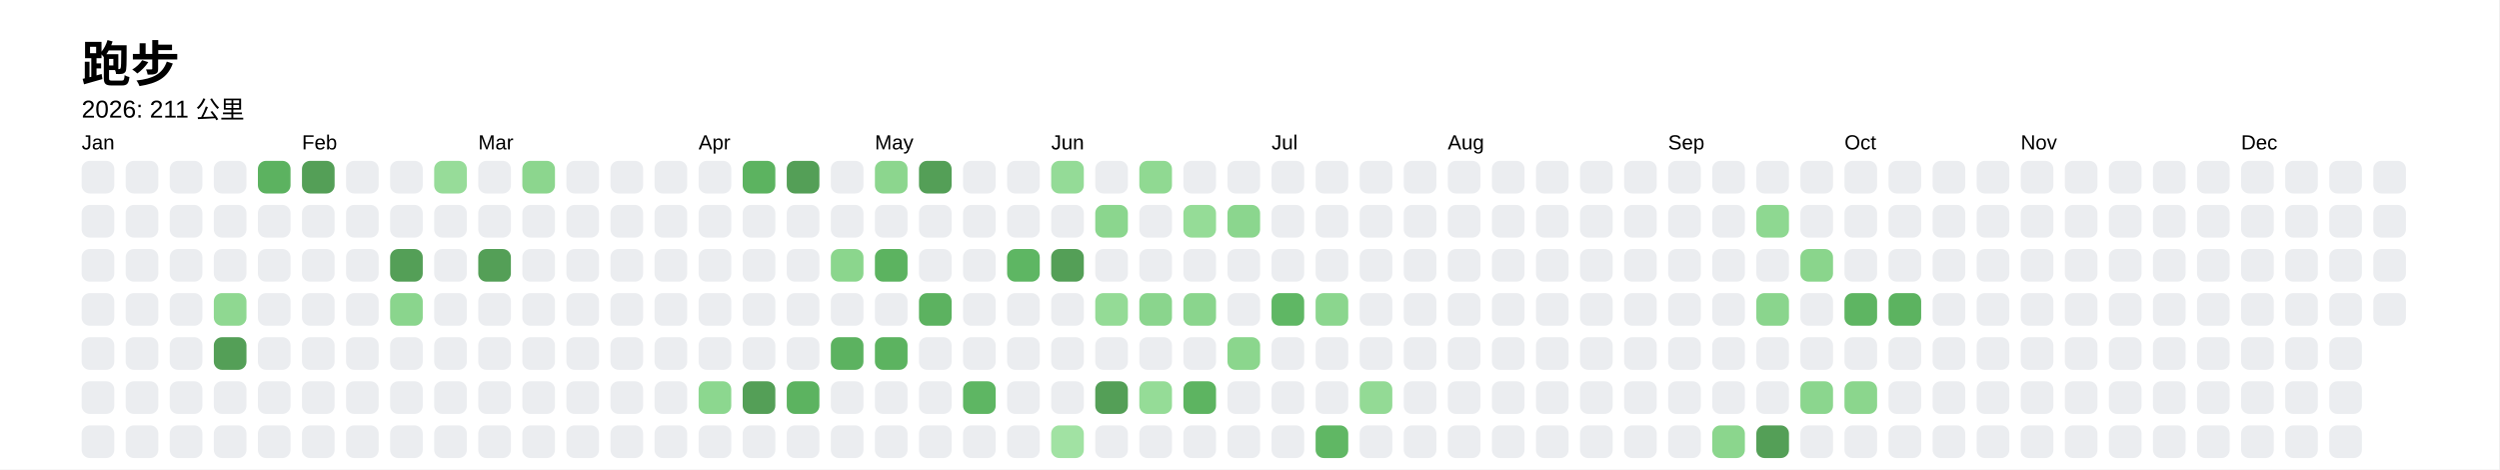
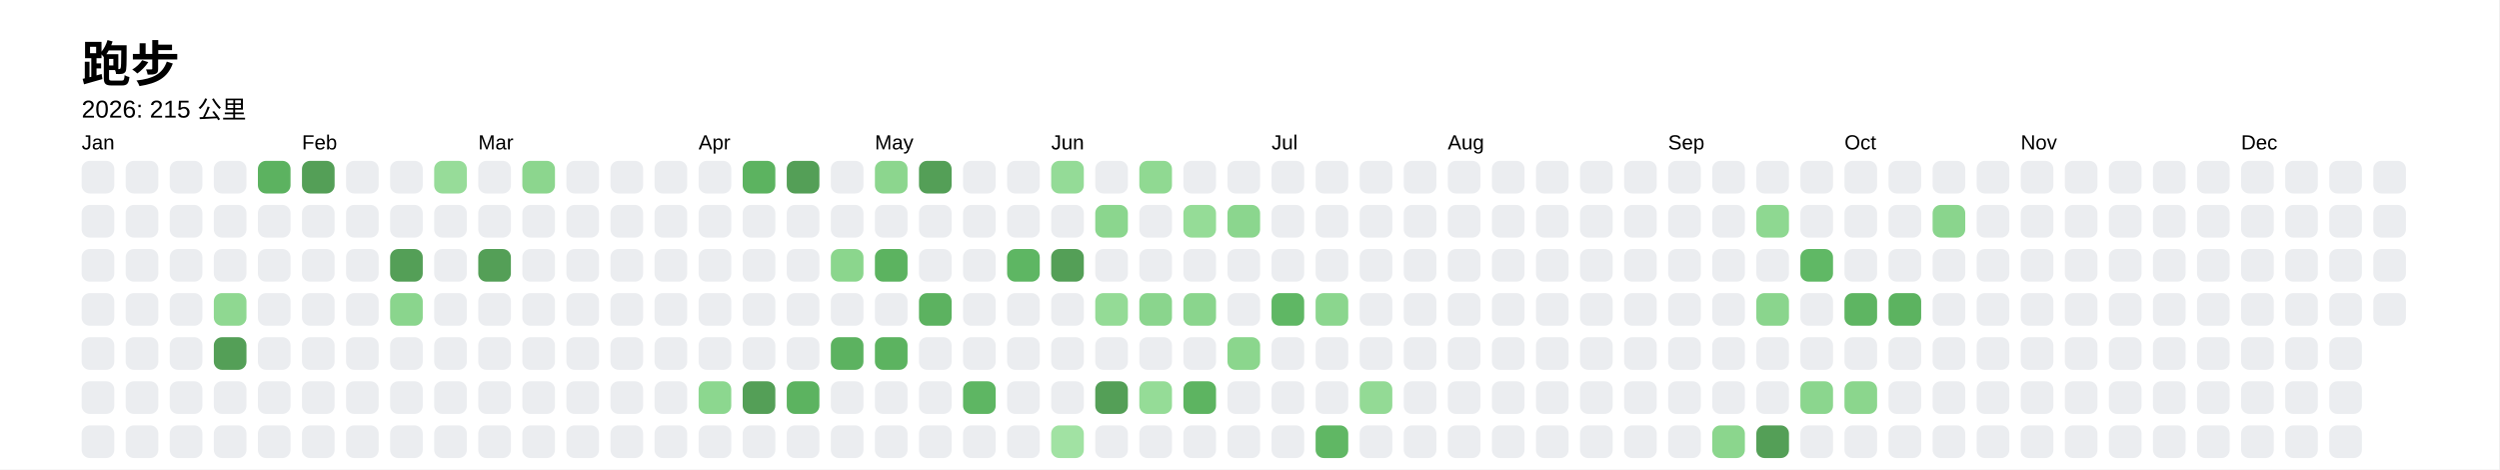
<svg xmlns="http://www.w3.org/2000/svg" baseProfile="full" height="57.5mm" version="1.1" viewBox="0,0,306.2,57.5" width="306.2mm">
  <defs />
  <rect fill="#FFFFFF" height="57.5" width="306.2" x="0" y="0" />
  <text fill="#000000" style="font-size:6px; font-family:Arial; font-weight:bold;" x="10" y="10">跑步</text>
-   <text fill="#000000" style="font-size:3px; font-family:Arial;" x="10" y="14.4">2026: 211 公里</text>
+   <text fill="#000000" style="font-size:3px; font-family:Arial;" x="10" y="14.4">2026: 215 公里</text>
  <text fill="#000000" style="font-size:2.5px; font-family:Arial" x="10" y="18.3">Jan</text>
  <rect fill="#EBEDF0" height="4" rx="1" ry="1" width="4" x="10" y="19.7" />
  <rect fill="#EBEDF0" height="4" rx="1" ry="1" width="4" x="10" y="25.1" />
  <rect fill="#EBEDF0" height="4" rx="1" ry="1" width="4" x="10" y="30.5" />
  <rect fill="#EBEDF0" height="4" rx="1" ry="1" width="4" x="10" y="35.9" />
  <rect fill="#EBEDF0" height="4" rx="1" ry="1" width="4" x="10" y="41.3" />
  <rect fill="#EBEDF0" height="4" rx="1" ry="1" width="4" x="10" y="46.7" />
  <rect fill="#EBEDF0" height="4" rx="1" ry="1" width="4" x="10" y="52.1" />
  <rect fill="#EBEDF0" height="4" rx="1" ry="1" width="4" x="15.4" y="19.7" />
  <rect fill="#EBEDF0" height="4" rx="1" ry="1" width="4" x="15.4" y="25.1" />
  <rect fill="#EBEDF0" height="4" rx="1" ry="1" width="4" x="15.4" y="30.5" />
  <rect fill="#EBEDF0" height="4" rx="1" ry="1" width="4" x="15.4" y="35.9" />
  <rect fill="#EBEDF0" height="4" rx="1" ry="1" width="4" x="15.4" y="41.3" />
  <rect fill="#EBEDF0" height="4" rx="1" ry="1" width="4" x="15.4" y="46.7" />
  <rect fill="#EBEDF0" height="4" rx="1" ry="1" width="4" x="15.4" y="52.1" />
  <rect fill="#EBEDF0" height="4" rx="1" ry="1" width="4" x="20.8" y="19.7" />
  <rect fill="#EBEDF0" height="4" rx="1" ry="1" width="4" x="20.8" y="25.1" />
  <rect fill="#EBEDF0" height="4" rx="1" ry="1" width="4" x="20.8" y="30.5" />
  <rect fill="#EBEDF0" height="4" rx="1" ry="1" width="4" x="20.8" y="35.9" />
  <rect fill="#EBEDF0" height="4" rx="1" ry="1" width="4" x="20.8" y="41.3" />
  <rect fill="#EBEDF0" height="4" rx="1" ry="1" width="4" x="20.8" y="46.7" />
  <rect fill="#EBEDF0" height="4" rx="1" ry="1" width="4" x="20.8" y="52.1" />
  <rect fill="#EBEDF0" height="4" rx="1" ry="1" width="4" x="26.2" y="19.7" />
  <rect fill="#EBEDF0" height="4" rx="1" ry="1" width="4" x="26.2" y="25.1" />
  <rect fill="#EBEDF0" height="4" rx="1" ry="1" width="4" x="26.2" y="30.5" />
  <rect fill="#8fd891" height="4" rx="1" ry="1" width="4" x="26.2" y="35.9" />
  <rect fill="#549F57" height="4" rx="1" ry="1" width="4" x="26.2" y="41.3" />
  <rect fill="#EBEDF0" height="4" rx="1" ry="1" width="4" x="26.2" y="46.7" />
  <rect fill="#EBEDF0" height="4" rx="1" ry="1" width="4" x="26.2" y="52.1" />
  <rect fill="#5cb260" height="4" rx="1" ry="1" width="4" x="31.6" y="19.7" />
  <rect fill="#EBEDF0" height="4" rx="1" ry="1" width="4" x="31.6" y="25.1" />
  <rect fill="#EBEDF0" height="4" rx="1" ry="1" width="4" x="31.6" y="30.5" />
  <rect fill="#EBEDF0" height="4" rx="1" ry="1" width="4" x="31.6" y="35.9" />
  <rect fill="#EBEDF0" height="4" rx="1" ry="1" width="4" x="31.6" y="41.3" />
  <rect fill="#EBEDF0" height="4" rx="1" ry="1" width="4" x="31.6" y="46.7" />
  <rect fill="#EBEDF0" height="4" rx="1" ry="1" width="4" x="31.6" y="52.1" />
  <text fill="#000000" style="font-size:2.5px; font-family:Arial" x="37.0" y="18.3">Feb</text>
  <rect fill="#549F57" height="4" rx="1" ry="1" width="4" x="37.0" y="19.7" />
  <rect fill="#EBEDF0" height="4" rx="1" ry="1" width="4" x="37.0" y="25.1" />
  <rect fill="#EBEDF0" height="4" rx="1" ry="1" width="4" x="37.0" y="30.5" />
  <rect fill="#EBEDF0" height="4" rx="1" ry="1" width="4" x="37.0" y="35.9" />
  <rect fill="#EBEDF0" height="4" rx="1" ry="1" width="4" x="37.0" y="41.3" />
  <rect fill="#EBEDF0" height="4" rx="1" ry="1" width="4" x="37.0" y="46.7" />
  <rect fill="#EBEDF0" height="4" rx="1" ry="1" width="4" x="37.0" y="52.1" />
  <rect fill="#EBEDF0" height="4" rx="1" ry="1" width="4" x="42.4" y="19.7" />
  <rect fill="#EBEDF0" height="4" rx="1" ry="1" width="4" x="42.4" y="25.1" />
  <rect fill="#EBEDF0" height="4" rx="1" ry="1" width="4" x="42.4" y="30.5" />
  <rect fill="#EBEDF0" height="4" rx="1" ry="1" width="4" x="42.4" y="35.9" />
  <rect fill="#EBEDF0" height="4" rx="1" ry="1" width="4" x="42.4" y="41.3" />
  <rect fill="#EBEDF0" height="4" rx="1" ry="1" width="4" x="42.4" y="46.7" />
  <rect fill="#EBEDF0" height="4" rx="1" ry="1" width="4" x="42.4" y="52.1" />
  <rect fill="#EBEDF0" height="4" rx="1" ry="1" width="4" x="47.8" y="19.7" />
  <rect fill="#EBEDF0" height="4" rx="1" ry="1" width="4" x="47.8" y="25.1" />
  <rect fill="#549F57" height="4" rx="1" ry="1" width="4" x="47.8" y="30.5" />
  <rect fill="#8ad58d" height="4" rx="1" ry="1" width="4" x="47.8" y="35.9" />
  <rect fill="#EBEDF0" height="4" rx="1" ry="1" width="4" x="47.8" y="41.3" />
  <rect fill="#EBEDF0" height="4" rx="1" ry="1" width="4" x="47.8" y="46.7" />
  <rect fill="#EBEDF0" height="4" rx="1" ry="1" width="4" x="47.8" y="52.1" />
  <rect fill="#97dc99" height="4" rx="1" ry="1" width="4" x="53.2" y="19.7" />
  <rect fill="#EBEDF0" height="4" rx="1" ry="1" width="4" x="53.2" y="25.1" />
  <rect fill="#EBEDF0" height="4" rx="1" ry="1" width="4" x="53.2" y="30.5" />
  <rect fill="#EBEDF0" height="4" rx="1" ry="1" width="4" x="53.2" y="35.9" />
  <rect fill="#EBEDF0" height="4" rx="1" ry="1" width="4" x="53.2" y="41.3" />
  <rect fill="#EBEDF0" height="4" rx="1" ry="1" width="4" x="53.2" y="46.7" />
  <rect fill="#EBEDF0" height="4" rx="1" ry="1" width="4" x="53.2" y="52.1" />
  <text fill="#000000" style="font-size:2.5px; font-family:Arial" x="58.6" y="18.3">Mar</text>
  <rect fill="#EBEDF0" height="4" rx="1" ry="1" width="4" x="58.6" y="19.7" />
  <rect fill="#EBEDF0" height="4" rx="1" ry="1" width="4" x="58.6" y="25.1" />
  <rect fill="#549F57" height="4" rx="1" ry="1" width="4" x="58.6" y="30.5" />
  <rect fill="#EBEDF0" height="4" rx="1" ry="1" width="4" x="58.6" y="35.9" />
  <rect fill="#EBEDF0" height="4" rx="1" ry="1" width="4" x="58.6" y="41.3" />
  <rect fill="#EBEDF0" height="4" rx="1" ry="1" width="4" x="58.6" y="46.7" />
  <rect fill="#EBEDF0" height="4" rx="1" ry="1" width="4" x="58.6" y="52.1" />
  <rect fill="#8cd68e" height="4" rx="1" ry="1" width="4" x="64" y="19.7" />
  <rect fill="#EBEDF0" height="4" rx="1" ry="1" width="4" x="64" y="25.1" />
  <rect fill="#EBEDF0" height="4" rx="1" ry="1" width="4" x="64" y="30.5" />
  <rect fill="#EBEDF0" height="4" rx="1" ry="1" width="4" x="64" y="35.9" />
  <rect fill="#EBEDF0" height="4" rx="1" ry="1" width="4" x="64" y="41.3" />
  <rect fill="#EBEDF0" height="4" rx="1" ry="1" width="4" x="64" y="46.7" />
  <rect fill="#EBEDF0" height="4" rx="1" ry="1" width="4" x="64" y="52.1" />
  <rect fill="#EBEDF0" height="4" rx="1" ry="1" width="4" x="69.4" y="19.7" />
  <rect fill="#EBEDF0" height="4" rx="1" ry="1" width="4" x="69.4" y="25.1" />
  <rect fill="#EBEDF0" height="4" rx="1" ry="1" width="4" x="69.4" y="30.5" />
  <rect fill="#EBEDF0" height="4" rx="1" ry="1" width="4" x="69.4" y="35.9" />
  <rect fill="#EBEDF0" height="4" rx="1" ry="1" width="4" x="69.4" y="41.3" />
  <rect fill="#EBEDF0" height="4" rx="1" ry="1" width="4" x="69.4" y="46.7" />
  <rect fill="#EBEDF0" height="4" rx="1" ry="1" width="4" x="69.4" y="52.1" />
  <rect fill="#EBEDF0" height="4" rx="1" ry="1" width="4" x="74.8" y="19.7" />
  <rect fill="#EBEDF0" height="4" rx="1" ry="1" width="4" x="74.8" y="25.1" />
  <rect fill="#EBEDF0" height="4" rx="1" ry="1" width="4" x="74.8" y="30.5" />
  <rect fill="#EBEDF0" height="4" rx="1" ry="1" width="4" x="74.8" y="35.9" />
  <rect fill="#EBEDF0" height="4" rx="1" ry="1" width="4" x="74.8" y="41.3" />
  <rect fill="#EBEDF0" height="4" rx="1" ry="1" width="4" x="74.8" y="46.7" />
  <rect fill="#EBEDF0" height="4" rx="1" ry="1" width="4" x="74.8" y="52.1" />
  <rect fill="#EBEDF0" height="4" rx="1" ry="1" width="4" x="80.2" y="19.7" />
  <rect fill="#EBEDF0" height="4" rx="1" ry="1" width="4" x="80.2" y="25.1" />
  <rect fill="#EBEDF0" height="4" rx="1" ry="1" width="4" x="80.2" y="30.5" />
  <rect fill="#EBEDF0" height="4" rx="1" ry="1" width="4" x="80.2" y="35.9" />
  <rect fill="#EBEDF0" height="4" rx="1" ry="1" width="4" x="80.2" y="41.3" />
  <rect fill="#EBEDF0" height="4" rx="1" ry="1" width="4" x="80.2" y="46.7" />
  <rect fill="#EBEDF0" height="4" rx="1" ry="1" width="4" x="80.2" y="52.1" />
  <text fill="#000000" style="font-size:2.5px; font-family:Arial" x="85.6" y="18.3">Apr</text>
  <rect fill="#EBEDF0" height="4" rx="1" ry="1" width="4" x="85.6" y="19.7" />
  <rect fill="#EBEDF0" height="4" rx="1" ry="1" width="4" x="85.6" y="25.1" />
  <rect fill="#EBEDF0" height="4" rx="1" ry="1" width="4" x="85.6" y="30.5" />
  <rect fill="#EBEDF0" height="4" rx="1" ry="1" width="4" x="85.6" y="35.9" />
  <rect fill="#EBEDF0" height="4" rx="1" ry="1" width="4" x="85.6" y="41.3" />
  <rect fill="#8cd78f" height="4" rx="1" ry="1" width="4" x="85.6" y="46.7" />
  <rect fill="#EBEDF0" height="4" rx="1" ry="1" width="4" x="85.6" y="52.1" />
  <rect fill="#5cb360" height="4" rx="1" ry="1" width="4" x="91" y="19.7" />
  <rect fill="#EBEDF0" height="4" rx="1" ry="1" width="4" x="91" y="25.1" />
  <rect fill="#EBEDF0" height="4" rx="1" ry="1" width="4" x="91" y="30.5" />
  <rect fill="#EBEDF0" height="4" rx="1" ry="1" width="4" x="91" y="35.9" />
  <rect fill="#EBEDF0" height="4" rx="1" ry="1" width="4" x="91" y="41.3" />
  <rect fill="#549F57" height="4" rx="1" ry="1" width="4" x="91" y="46.7" />
  <rect fill="#EBEDF0" height="4" rx="1" ry="1" width="4" x="91" y="52.1" />
  <rect fill="#549F57" height="4" rx="1" ry="1" width="4" x="96.4" y="19.7" />
  <rect fill="#EBEDF0" height="4" rx="1" ry="1" width="4" x="96.4" y="25.1" />
  <rect fill="#EBEDF0" height="4" rx="1" ry="1" width="4" x="96.4" y="30.5" />
  <rect fill="#EBEDF0" height="4" rx="1" ry="1" width="4" x="96.4" y="35.9" />
  <rect fill="#EBEDF0" height="4" rx="1" ry="1" width="4" x="96.4" y="41.3" />
  <rect fill="#5cb360" height="4" rx="1" ry="1" width="4" x="96.4" y="46.7" />
  <rect fill="#EBEDF0" height="4" rx="1" ry="1" width="4" x="96.4" y="52.1" />
  <rect fill="#EBEDF0" height="4" rx="1" ry="1" width="4" x="101.8" y="19.7" />
  <rect fill="#EBEDF0" height="4" rx="1" ry="1" width="4" x="101.8" y="25.1" />
  <rect fill="#8bd68d" height="4" rx="1" ry="1" width="4" x="101.8" y="30.5" />
  <rect fill="#EBEDF0" height="4" rx="1" ry="1" width="4" x="101.8" y="35.9" />
  <rect fill="#5cb260" height="4" rx="1" ry="1" width="4" x="101.8" y="41.3" />
  <rect fill="#EBEDF0" height="4" rx="1" ry="1" width="4" x="101.8" y="46.7" />
  <rect fill="#EBEDF0" height="4" rx="1" ry="1" width="4" x="101.8" y="52.1" />
  <text fill="#000000" style="font-size:2.5px; font-family:Arial" x="107.2" y="18.3">May</text>
  <rect fill="#8cd68e" height="4" rx="1" ry="1" width="4" x="107.2" y="19.7" />
  <rect fill="#EBEDF0" height="4" rx="1" ry="1" width="4" x="107.2" y="25.1" />
  <rect fill="#5cb360" height="4" rx="1" ry="1" width="4" x="107.2" y="30.5" />
  <rect fill="#EBEDF0" height="4" rx="1" ry="1" width="4" x="107.2" y="35.9" />
  <rect fill="#5cb360" height="4" rx="1" ry="1" width="4" x="107.2" y="41.3" />
  <rect fill="#EBEDF0" height="4" rx="1" ry="1" width="4" x="107.2" y="46.7" />
  <rect fill="#EBEDF0" height="4" rx="1" ry="1" width="4" x="107.2" y="52.1" />
  <rect fill="#549F57" height="4" rx="1" ry="1" width="4" x="112.6" y="19.7" />
  <rect fill="#EBEDF0" height="4" rx="1" ry="1" width="4" x="112.6" y="25.1" />
  <rect fill="#EBEDF0" height="4" rx="1" ry="1" width="4" x="112.6" y="30.5" />
  <rect fill="#5cb260" height="4" rx="1" ry="1" width="4" x="112.6" y="35.9" />
  <rect fill="#EBEDF0" height="4" rx="1" ry="1" width="4" x="112.6" y="41.3" />
  <rect fill="#EBEDF0" height="4" rx="1" ry="1" width="4" x="112.6" y="46.7" />
  <rect fill="#EBEDF0" height="4" rx="1" ry="1" width="4" x="112.6" y="52.1" />
  <rect fill="#EBEDF0" height="4" rx="1" ry="1" width="4" x="118" y="19.7" />
  <rect fill="#EBEDF0" height="4" rx="1" ry="1" width="4" x="118" y="25.1" />
  <rect fill="#EBEDF0" height="4" rx="1" ry="1" width="4" x="118" y="30.5" />
  <rect fill="#EBEDF0" height="4" rx="1" ry="1" width="4" x="118" y="35.9" />
  <rect fill="#EBEDF0" height="4" rx="1" ry="1" width="4" x="118" y="41.3" />
  <rect fill="#5eb663" height="4" rx="1" ry="1" width="4" x="118" y="46.7" />
  <rect fill="#EBEDF0" height="4" rx="1" ry="1" width="4" x="118" y="52.1" />
  <rect fill="#EBEDF0" height="4" rx="1" ry="1" width="4" x="123.4" y="19.7" />
  <rect fill="#EBEDF0" height="4" rx="1" ry="1" width="4" x="123.4" y="25.1" />
  <rect fill="#5eb663" height="4" rx="1" ry="1" width="4" x="123.4" y="30.5" />
  <rect fill="#EBEDF0" height="4" rx="1" ry="1" width="4" x="123.4" y="35.9" />
  <rect fill="#EBEDF0" height="4" rx="1" ry="1" width="4" x="123.4" y="41.3" />
  <rect fill="#EBEDF0" height="4" rx="1" ry="1" width="4" x="123.4" y="46.7" />
  <rect fill="#EBEDF0" height="4" rx="1" ry="1" width="4" x="123.4" y="52.1" />
  <text fill="#000000" style="font-size:2.5px; font-family:Arial" x="128.8" y="18.3">Jun</text>
  <rect fill="#94db97" height="4" rx="1" ry="1" width="4" x="128.8" y="19.7" />
  <rect fill="#EBEDF0" height="4" rx="1" ry="1" width="4" x="128.8" y="25.1" />
  <rect fill="#549F57" height="4" rx="1" ry="1" width="4" x="128.8" y="30.5" />
  <rect fill="#EBEDF0" height="4" rx="1" ry="1" width="4" x="128.8" y="35.9" />
  <rect fill="#EBEDF0" height="4" rx="1" ry="1" width="4" x="128.8" y="41.3" />
  <rect fill="#EBEDF0" height="4" rx="1" ry="1" width="4" x="128.8" y="46.7" />
  <rect fill="#a1e2a3" height="4" rx="1" ry="1" width="4" x="128.8" y="52.1" />
  <rect fill="#EBEDF0" height="4" rx="1" ry="1" width="4" x="134.2" y="19.7" />
  <rect fill="#8bd68e" height="4" rx="1" ry="1" width="4" x="134.2" y="25.1" />
  <rect fill="#EBEDF0" height="4" rx="1" ry="1" width="4" x="134.2" y="30.5" />
  <rect fill="#94db96" height="4" rx="1" ry="1" width="4" x="134.2" y="35.9" />
  <rect fill="#EBEDF0" height="4" rx="1" ry="1" width="4" x="134.2" y="41.3" />
  <rect fill="#549F57" height="4" rx="1" ry="1" width="4" x="134.2" y="46.7" />
  <rect fill="#EBEDF0" height="4" rx="1" ry="1" width="4" x="134.2" y="52.1" />
  <rect fill="#90d992" height="4" rx="1" ry="1" width="4" x="139.6" y="19.7" />
  <rect fill="#EBEDF0" height="4" rx="1" ry="1" width="4" x="139.6" y="25.1" />
  <rect fill="#EBEDF0" height="4" rx="1" ry="1" width="4" x="139.6" y="30.5" />
  <rect fill="#8ad58d" height="4" rx="1" ry="1" width="4" x="139.6" y="35.9" />
  <rect fill="#EBEDF0" height="4" rx="1" ry="1" width="4" x="139.6" y="41.3" />
  <rect fill="#95dc97" height="4" rx="1" ry="1" width="4" x="139.6" y="46.7" />
  <rect fill="#EBEDF0" height="4" rx="1" ry="1" width="4" x="139.6" y="52.1" />
  <rect fill="#EBEDF0" height="4" rx="1" ry="1" width="4" x="145" y="19.7" />
  <rect fill="#95dc97" height="4" rx="1" ry="1" width="4" x="145" y="25.1" />
  <rect fill="#EBEDF0" height="4" rx="1" ry="1" width="4" x="145" y="30.5" />
  <rect fill="#8ad58d" height="4" rx="1" ry="1" width="4" x="145" y="35.9" />
  <rect fill="#EBEDF0" height="4" rx="1" ry="1" width="4" x="145" y="41.3" />
  <rect fill="#5db461" height="4" rx="1" ry="1" width="4" x="145" y="46.7" />
  <rect fill="#EBEDF0" height="4" rx="1" ry="1" width="4" x="145" y="52.1" />
  <rect fill="#EBEDF0" height="4" rx="1" ry="1" width="4" x="150.4" y="19.7" />
  <rect fill="#8bd68e" height="4" rx="1" ry="1" width="4" x="150.4" y="25.1" />
  <rect fill="#EBEDF0" height="4" rx="1" ry="1" width="4" x="150.4" y="30.5" />
  <rect fill="#EBEDF0" height="4" rx="1" ry="1" width="4" x="150.4" y="35.9" />
  <rect fill="#8bd68d" height="4" rx="1" ry="1" width="4" x="150.4" y="41.3" />
  <rect fill="#EBEDF0" height="4" rx="1" ry="1" width="4" x="150.4" y="46.7" />
  <rect fill="#EBEDF0" height="4" rx="1" ry="1" width="4" x="150.4" y="52.1" />
  <text fill="#000000" style="font-size:2.5px; font-family:Arial" x="155.8" y="18.3">Jul</text>
  <rect fill="#EBEDF0" height="4" rx="1" ry="1" width="4" x="155.8" y="19.7" />
  <rect fill="#EBEDF0" height="4" rx="1" ry="1" width="4" x="155.8" y="25.1" />
  <rect fill="#EBEDF0" height="4" rx="1" ry="1" width="4" x="155.8" y="30.5" />
  <rect fill="#5fb764" height="4" rx="1" ry="1" width="4" x="155.8" y="35.9" />
  <rect fill="#EBEDF0" height="4" rx="1" ry="1" width="4" x="155.8" y="41.3" />
  <rect fill="#EBEDF0" height="4" rx="1" ry="1" width="4" x="155.8" y="46.7" />
  <rect fill="#EBEDF0" height="4" rx="1" ry="1" width="4" x="155.8" y="52.1" />
  <rect fill="#EBEDF0" height="4" rx="1" ry="1" width="4" x="161.2" y="19.7" />
  <rect fill="#EBEDF0" height="4" rx="1" ry="1" width="4" x="161.2" y="25.1" />
  <rect fill="#EBEDF0" height="4" rx="1" ry="1" width="4" x="161.2" y="30.5" />
  <rect fill="#8bd68e" height="4" rx="1" ry="1" width="4" x="161.2" y="35.9" />
  <rect fill="#EBEDF0" height="4" rx="1" ry="1" width="4" x="161.2" y="41.3" />
  <rect fill="#EBEDF0" height="4" rx="1" ry="1" width="4" x="161.2" y="46.7" />
  <rect fill="#60b764" height="4" rx="1" ry="1" width="4" x="161.2" y="52.1" />
  <rect fill="#EBEDF0" height="4" rx="1" ry="1" width="4" x="166.6" y="19.7" />
  <rect fill="#EBEDF0" height="4" rx="1" ry="1" width="4" x="166.6" y="25.1" />
  <rect fill="#EBEDF0" height="4" rx="1" ry="1" width="4" x="166.6" y="30.5" />
  <rect fill="#EBEDF0" height="4" rx="1" ry="1" width="4" x="166.6" y="35.9" />
  <rect fill="#EBEDF0" height="4" rx="1" ry="1" width="4" x="166.6" y="41.3" />
  <rect fill="#93da95" height="4" rx="1" ry="1" width="4" x="166.6" y="46.7" />
  <rect fill="#EBEDF0" height="4" rx="1" ry="1" width="4" x="166.6" y="52.1" />
  <rect fill="#EBEDF0" height="4" rx="1" ry="1" width="4" x="172" y="19.7" />
  <rect fill="#EBEDF0" height="4" rx="1" ry="1" width="4" x="172" y="25.1" />
  <rect fill="#EBEDF0" height="4" rx="1" ry="1" width="4" x="172" y="30.5" />
  <rect fill="#EBEDF0" height="4" rx="1" ry="1" width="4" x="172" y="35.9" />
  <rect fill="#EBEDF0" height="4" rx="1" ry="1" width="4" x="172" y="41.3" />
  <rect fill="#EBEDF0" height="4" rx="1" ry="1" width="4" x="172" y="46.7" />
  <rect fill="#EBEDF0" height="4" rx="1" ry="1" width="4" x="172" y="52.1" />
  <text fill="#000000" style="font-size:2.5px; font-family:Arial" x="177.4" y="18.3">Aug</text>
  <rect fill="#EBEDF0" height="4" rx="1" ry="1" width="4" x="177.4" y="19.7" />
  <rect fill="#EBEDF0" height="4" rx="1" ry="1" width="4" x="177.4" y="25.1" />
  <rect fill="#EBEDF0" height="4" rx="1" ry="1" width="4" x="177.4" y="30.5" />
  <rect fill="#EBEDF0" height="4" rx="1" ry="1" width="4" x="177.4" y="35.9" />
  <rect fill="#EBEDF0" height="4" rx="1" ry="1" width="4" x="177.4" y="41.3" />
  <rect fill="#EBEDF0" height="4" rx="1" ry="1" width="4" x="177.4" y="46.7" />
  <rect fill="#EBEDF0" height="4" rx="1" ry="1" width="4" x="177.4" y="52.1" />
  <rect fill="#EBEDF0" height="4" rx="1" ry="1" width="4" x="182.8" y="19.7" />
  <rect fill="#EBEDF0" height="4" rx="1" ry="1" width="4" x="182.8" y="25.1" />
  <rect fill="#EBEDF0" height="4" rx="1" ry="1" width="4" x="182.8" y="30.5" />
  <rect fill="#EBEDF0" height="4" rx="1" ry="1" width="4" x="182.8" y="35.9" />
  <rect fill="#EBEDF0" height="4" rx="1" ry="1" width="4" x="182.8" y="41.3" />
  <rect fill="#EBEDF0" height="4" rx="1" ry="1" width="4" x="182.8" y="46.7" />
  <rect fill="#EBEDF0" height="4" rx="1" ry="1" width="4" x="182.8" y="52.1" />
  <rect fill="#EBEDF0" height="4" rx="1" ry="1" width="4" x="188.2" y="19.7" />
  <rect fill="#EBEDF0" height="4" rx="1" ry="1" width="4" x="188.2" y="25.1" />
  <rect fill="#EBEDF0" height="4" rx="1" ry="1" width="4" x="188.2" y="30.5" />
  <rect fill="#EBEDF0" height="4" rx="1" ry="1" width="4" x="188.2" y="35.9" />
  <rect fill="#EBEDF0" height="4" rx="1" ry="1" width="4" x="188.2" y="41.3" />
  <rect fill="#EBEDF0" height="4" rx="1" ry="1" width="4" x="188.2" y="46.7" />
  <rect fill="#EBEDF0" height="4" rx="1" ry="1" width="4" x="188.2" y="52.1" />
  <rect fill="#EBEDF0" height="4" rx="1" ry="1" width="4" x="193.6" y="19.7" />
  <rect fill="#EBEDF0" height="4" rx="1" ry="1" width="4" x="193.6" y="25.1" />
  <rect fill="#EBEDF0" height="4" rx="1" ry="1" width="4" x="193.6" y="30.5" />
  <rect fill="#EBEDF0" height="4" rx="1" ry="1" width="4" x="193.6" y="35.9" />
  <rect fill="#EBEDF0" height="4" rx="1" ry="1" width="4" x="193.6" y="41.3" />
  <rect fill="#EBEDF0" height="4" rx="1" ry="1" width="4" x="193.6" y="46.7" />
  <rect fill="#EBEDF0" height="4" rx="1" ry="1" width="4" x="193.6" y="52.1" />
  <rect fill="#EBEDF0" height="4" rx="1" ry="1" width="4" x="199" y="19.7" />
  <rect fill="#EBEDF0" height="4" rx="1" ry="1" width="4" x="199" y="25.1" />
  <rect fill="#EBEDF0" height="4" rx="1" ry="1" width="4" x="199" y="30.5" />
  <rect fill="#EBEDF0" height="4" rx="1" ry="1" width="4" x="199" y="35.9" />
  <rect fill="#EBEDF0" height="4" rx="1" ry="1" width="4" x="199" y="41.3" />
  <rect fill="#EBEDF0" height="4" rx="1" ry="1" width="4" x="199" y="46.7" />
  <rect fill="#EBEDF0" height="4" rx="1" ry="1" width="4" x="199" y="52.1" />
  <text fill="#000000" style="font-size:2.5px; font-family:Arial" x="204.4" y="18.3">Sep</text>
  <rect fill="#EBEDF0" height="4" rx="1" ry="1" width="4" x="204.4" y="19.7" />
  <rect fill="#EBEDF0" height="4" rx="1" ry="1" width="4" x="204.4" y="25.1" />
  <rect fill="#EBEDF0" height="4" rx="1" ry="1" width="4" x="204.4" y="30.5" />
  <rect fill="#EBEDF0" height="4" rx="1" ry="1" width="4" x="204.4" y="35.9" />
  <rect fill="#EBEDF0" height="4" rx="1" ry="1" width="4" x="204.4" y="41.3" />
  <rect fill="#EBEDF0" height="4" rx="1" ry="1" width="4" x="204.4" y="46.7" />
  <rect fill="#EBEDF0" height="4" rx="1" ry="1" width="4" x="204.4" y="52.1" />
  <rect fill="#EBEDF0" height="4" rx="1" ry="1" width="4" x="209.8" y="19.7" />
  <rect fill="#EBEDF0" height="4" rx="1" ry="1" width="4" x="209.8" y="25.1" />
  <rect fill="#EBEDF0" height="4" rx="1" ry="1" width="4" x="209.8" y="30.5" />
  <rect fill="#EBEDF0" height="4" rx="1" ry="1" width="4" x="209.8" y="35.9" />
  <rect fill="#EBEDF0" height="4" rx="1" ry="1" width="4" x="209.8" y="41.3" />
  <rect fill="#EBEDF0" height="4" rx="1" ry="1" width="4" x="209.8" y="46.7" />
  <rect fill="#8bd68d" height="4" rx="1" ry="1" width="4" x="209.8" y="52.1" />
  <rect fill="#EBEDF0" height="4" rx="1" ry="1" width="4" x="215.2" y="19.7" />
  <rect fill="#8ed891" height="4" rx="1" ry="1" width="4" x="215.2" y="25.1" />
  <rect fill="#EBEDF0" height="4" rx="1" ry="1" width="4" x="215.2" y="30.5" />
  <rect fill="#8ad58d" height="4" rx="1" ry="1" width="4" x="215.2" y="35.9" />
  <rect fill="#EBEDF0" height="4" rx="1" ry="1" width="4" x="215.2" y="41.3" />
  <rect fill="#EBEDF0" height="4" rx="1" ry="1" width="4" x="215.2" y="46.7" />
  <rect fill="#549F57" height="4" rx="1" ry="1" width="4" x="215.2" y="52.1" />
  <rect fill="#EBEDF0" height="4" rx="1" ry="1" width="4" x="220.6" y="19.7" />
  <rect fill="#EBEDF0" height="4" rx="1" ry="1" width="4" x="220.6" y="25.1" />
-   <rect fill="#8ad58c" height="4" rx="1" ry="1" width="4" x="220.6" y="30.5" />
+   <rect fill="#60b865" height="4" rx="1" ry="1" width="4" x="220.6" y="30.5" />
  <rect fill="#EBEDF0" height="4" rx="1" ry="1" width="4" x="220.6" y="35.9" />
  <rect fill="#EBEDF0" height="4" rx="1" ry="1" width="4" x="220.6" y="41.3" />
  <rect fill="#8bd68e" height="4" rx="1" ry="1" width="4" x="220.6" y="46.7" />
  <rect fill="#EBEDF0" height="4" rx="1" ry="1" width="4" x="220.6" y="52.1" />
  <text fill="#000000" style="font-size:2.5px; font-family:Arial" x="226" y="18.3">Oct</text>
  <rect fill="#EBEDF0" height="4" rx="1" ry="1" width="4" x="226" y="19.7" />
  <rect fill="#EBEDF0" height="4" rx="1" ry="1" width="4" x="226" y="25.1" />
  <rect fill="#EBEDF0" height="4" rx="1" ry="1" width="4" x="226" y="30.5" />
  <rect fill="#5eb562" height="4" rx="1" ry="1" width="4" x="226" y="35.9" />
  <rect fill="#EBEDF0" height="4" rx="1" ry="1" width="4" x="226" y="41.3" />
  <rect fill="#8bd68d" height="4" rx="1" ry="1" width="4" x="226" y="46.7" />
  <rect fill="#EBEDF0" height="4" rx="1" ry="1" width="4" x="226" y="52.1" />
  <rect fill="#EBEDF0" height="4" rx="1" ry="1" width="4" x="231.4" y="19.7" />
  <rect fill="#EBEDF0" height="4" rx="1" ry="1" width="4" x="231.4" y="25.1" />
  <rect fill="#EBEDF0" height="4" rx="1" ry="1" width="4" x="231.4" y="30.5" />
  <rect fill="#5cb360" height="4" rx="1" ry="1" width="4" x="231.4" y="35.9" />
  <rect fill="#EBEDF0" height="4" rx="1" ry="1" width="4" x="231.4" y="41.3" />
  <rect fill="#EBEDF0" height="4" rx="1" ry="1" width="4" x="231.4" y="46.7" />
  <rect fill="#EBEDF0" height="4" rx="1" ry="1" width="4" x="231.4" y="52.1" />
  <rect fill="#EBEDF0" height="4" rx="1" ry="1" width="4" x="236.8" y="19.7" />
-   <rect fill="#EBEDF0" height="4" rx="1" ry="1" width="4" x="236.8" y="25.1" />
+   <rect fill="#8ad58d" height="4" rx="1" ry="1" width="4" x="236.8" y="25.1" />
  <rect fill="#EBEDF0" height="4" rx="1" ry="1" width="4" x="236.8" y="30.5" />
  <rect fill="#EBEDF0" height="4" rx="1" ry="1" width="4" x="236.8" y="35.9" />
  <rect fill="#EBEDF0" height="4" rx="1" ry="1" width="4" x="236.8" y="41.3" />
  <rect fill="#EBEDF0" height="4" rx="1" ry="1" width="4" x="236.8" y="46.7" />
  <rect fill="#EBEDF0" height="4" rx="1" ry="1" width="4" x="236.8" y="52.1" />
  <rect fill="#EBEDF0" height="4" rx="1" ry="1" width="4" x="242.2" y="19.7" />
  <rect fill="#EBEDF0" height="4" rx="1" ry="1" width="4" x="242.2" y="25.1" />
  <rect fill="#EBEDF0" height="4" rx="1" ry="1" width="4" x="242.2" y="30.5" />
  <rect fill="#EBEDF0" height="4" rx="1" ry="1" width="4" x="242.2" y="35.9" />
  <rect fill="#EBEDF0" height="4" rx="1" ry="1" width="4" x="242.2" y="41.3" />
  <rect fill="#EBEDF0" height="4" rx="1" ry="1" width="4" x="242.2" y="46.7" />
  <rect fill="#EBEDF0" height="4" rx="1" ry="1" width="4" x="242.2" y="52.1" />
  <text fill="#000000" style="font-size:2.5px; font-family:Arial" x="247.6" y="18.3">Nov</text>
  <rect fill="#EBEDF0" height="4" rx="1" ry="1" width="4" x="247.6" y="19.7" />
  <rect fill="#EBEDF0" height="4" rx="1" ry="1" width="4" x="247.6" y="25.1" />
  <rect fill="#EBEDF0" height="4" rx="1" ry="1" width="4" x="247.6" y="30.5" />
  <rect fill="#EBEDF0" height="4" rx="1" ry="1" width="4" x="247.6" y="35.9" />
  <rect fill="#EBEDF0" height="4" rx="1" ry="1" width="4" x="247.6" y="41.3" />
  <rect fill="#EBEDF0" height="4" rx="1" ry="1" width="4" x="247.6" y="46.7" />
  <rect fill="#EBEDF0" height="4" rx="1" ry="1" width="4" x="247.6" y="52.1" />
  <rect fill="#EBEDF0" height="4" rx="1" ry="1" width="4" x="253" y="19.7" />
  <rect fill="#EBEDF0" height="4" rx="1" ry="1" width="4" x="253" y="25.1" />
  <rect fill="#EBEDF0" height="4" rx="1" ry="1" width="4" x="253" y="30.5" />
  <rect fill="#EBEDF0" height="4" rx="1" ry="1" width="4" x="253" y="35.9" />
  <rect fill="#EBEDF0" height="4" rx="1" ry="1" width="4" x="253" y="41.3" />
  <rect fill="#EBEDF0" height="4" rx="1" ry="1" width="4" x="253" y="46.7" />
  <rect fill="#EBEDF0" height="4" rx="1" ry="1" width="4" x="253" y="52.1" />
  <rect fill="#EBEDF0" height="4" rx="1" ry="1" width="4" x="258.4" y="19.7" />
  <rect fill="#EBEDF0" height="4" rx="1" ry="1" width="4" x="258.4" y="25.1" />
  <rect fill="#EBEDF0" height="4" rx="1" ry="1" width="4" x="258.4" y="30.5" />
  <rect fill="#EBEDF0" height="4" rx="1" ry="1" width="4" x="258.4" y="35.9" />
  <rect fill="#EBEDF0" height="4" rx="1" ry="1" width="4" x="258.4" y="41.3" />
  <rect fill="#EBEDF0" height="4" rx="1" ry="1" width="4" x="258.4" y="46.7" />
  <rect fill="#EBEDF0" height="4" rx="1" ry="1" width="4" x="258.4" y="52.1" />
  <rect fill="#EBEDF0" height="4" rx="1" ry="1" width="4" x="263.8" y="19.7" />
  <rect fill="#EBEDF0" height="4" rx="1" ry="1" width="4" x="263.8" y="25.1" />
  <rect fill="#EBEDF0" height="4" rx="1" ry="1" width="4" x="263.8" y="30.5" />
  <rect fill="#EBEDF0" height="4" rx="1" ry="1" width="4" x="263.8" y="35.9" />
  <rect fill="#EBEDF0" height="4" rx="1" ry="1" width="4" x="263.8" y="41.3" />
  <rect fill="#EBEDF0" height="4" rx="1" ry="1" width="4" x="263.8" y="46.7" />
  <rect fill="#EBEDF0" height="4" rx="1" ry="1" width="4" x="263.8" y="52.1" />
  <rect fill="#EBEDF0" height="4" rx="1" ry="1" width="4" x="269.2" y="19.7" />
  <rect fill="#EBEDF0" height="4" rx="1" ry="1" width="4" x="269.2" y="25.1" />
  <rect fill="#EBEDF0" height="4" rx="1" ry="1" width="4" x="269.2" y="30.5" />
  <rect fill="#EBEDF0" height="4" rx="1" ry="1" width="4" x="269.2" y="35.9" />
  <rect fill="#EBEDF0" height="4" rx="1" ry="1" width="4" x="269.2" y="41.3" />
  <rect fill="#EBEDF0" height="4" rx="1" ry="1" width="4" x="269.2" y="46.7" />
  <rect fill="#EBEDF0" height="4" rx="1" ry="1" width="4" x="269.2" y="52.1" />
  <text fill="#000000" style="font-size:2.5px; font-family:Arial" x="274.6" y="18.3">Dec</text>
  <rect fill="#EBEDF0" height="4" rx="1" ry="1" width="4" x="274.6" y="19.7" />
  <rect fill="#EBEDF0" height="4" rx="1" ry="1" width="4" x="274.6" y="25.1" />
  <rect fill="#EBEDF0" height="4" rx="1" ry="1" width="4" x="274.6" y="30.5" />
  <rect fill="#EBEDF0" height="4" rx="1" ry="1" width="4" x="274.6" y="35.9" />
  <rect fill="#EBEDF0" height="4" rx="1" ry="1" width="4" x="274.6" y="41.3" />
  <rect fill="#EBEDF0" height="4" rx="1" ry="1" width="4" x="274.6" y="46.7" />
  <rect fill="#EBEDF0" height="4" rx="1" ry="1" width="4" x="274.6" y="52.1" />
  <rect fill="#EBEDF0" height="4" rx="1" ry="1" width="4" x="280" y="19.7" />
  <rect fill="#EBEDF0" height="4" rx="1" ry="1" width="4" x="280" y="25.1" />
  <rect fill="#EBEDF0" height="4" rx="1" ry="1" width="4" x="280" y="30.5" />
  <rect fill="#EBEDF0" height="4" rx="1" ry="1" width="4" x="280" y="35.9" />
  <rect fill="#EBEDF0" height="4" rx="1" ry="1" width="4" x="280" y="41.3" />
  <rect fill="#EBEDF0" height="4" rx="1" ry="1" width="4" x="280" y="46.7" />
  <rect fill="#EBEDF0" height="4" rx="1" ry="1" width="4" x="280" y="52.1" />
  <rect fill="#EBEDF0" height="4" rx="1" ry="1" width="4" x="285.4" y="19.7" />
  <rect fill="#EBEDF0" height="4" rx="1" ry="1" width="4" x="285.4" y="25.1" />
  <rect fill="#EBEDF0" height="4" rx="1" ry="1" width="4" x="285.4" y="30.5" />
  <rect fill="#EBEDF0" height="4" rx="1" ry="1" width="4" x="285.4" y="35.9" />
  <rect fill="#EBEDF0" height="4" rx="1" ry="1" width="4" x="285.4" y="41.3" />
  <rect fill="#EBEDF0" height="4" rx="1" ry="1" width="4" x="285.4" y="46.7" />
  <rect fill="#EBEDF0" height="4" rx="1" ry="1" width="4" x="285.4" y="52.1" />
  <rect fill="#EBEDF0" height="4" rx="1" ry="1" width="4" x="290.8" y="19.7" />
  <rect fill="#EBEDF0" height="4" rx="1" ry="1" width="4" x="290.8" y="25.1" />
  <rect fill="#EBEDF0" height="4" rx="1" ry="1" width="4" x="290.8" y="30.5" />
  <rect fill="#EBEDF0" height="4" rx="1" ry="1" width="4" x="290.8" y="35.9" />
</svg>
